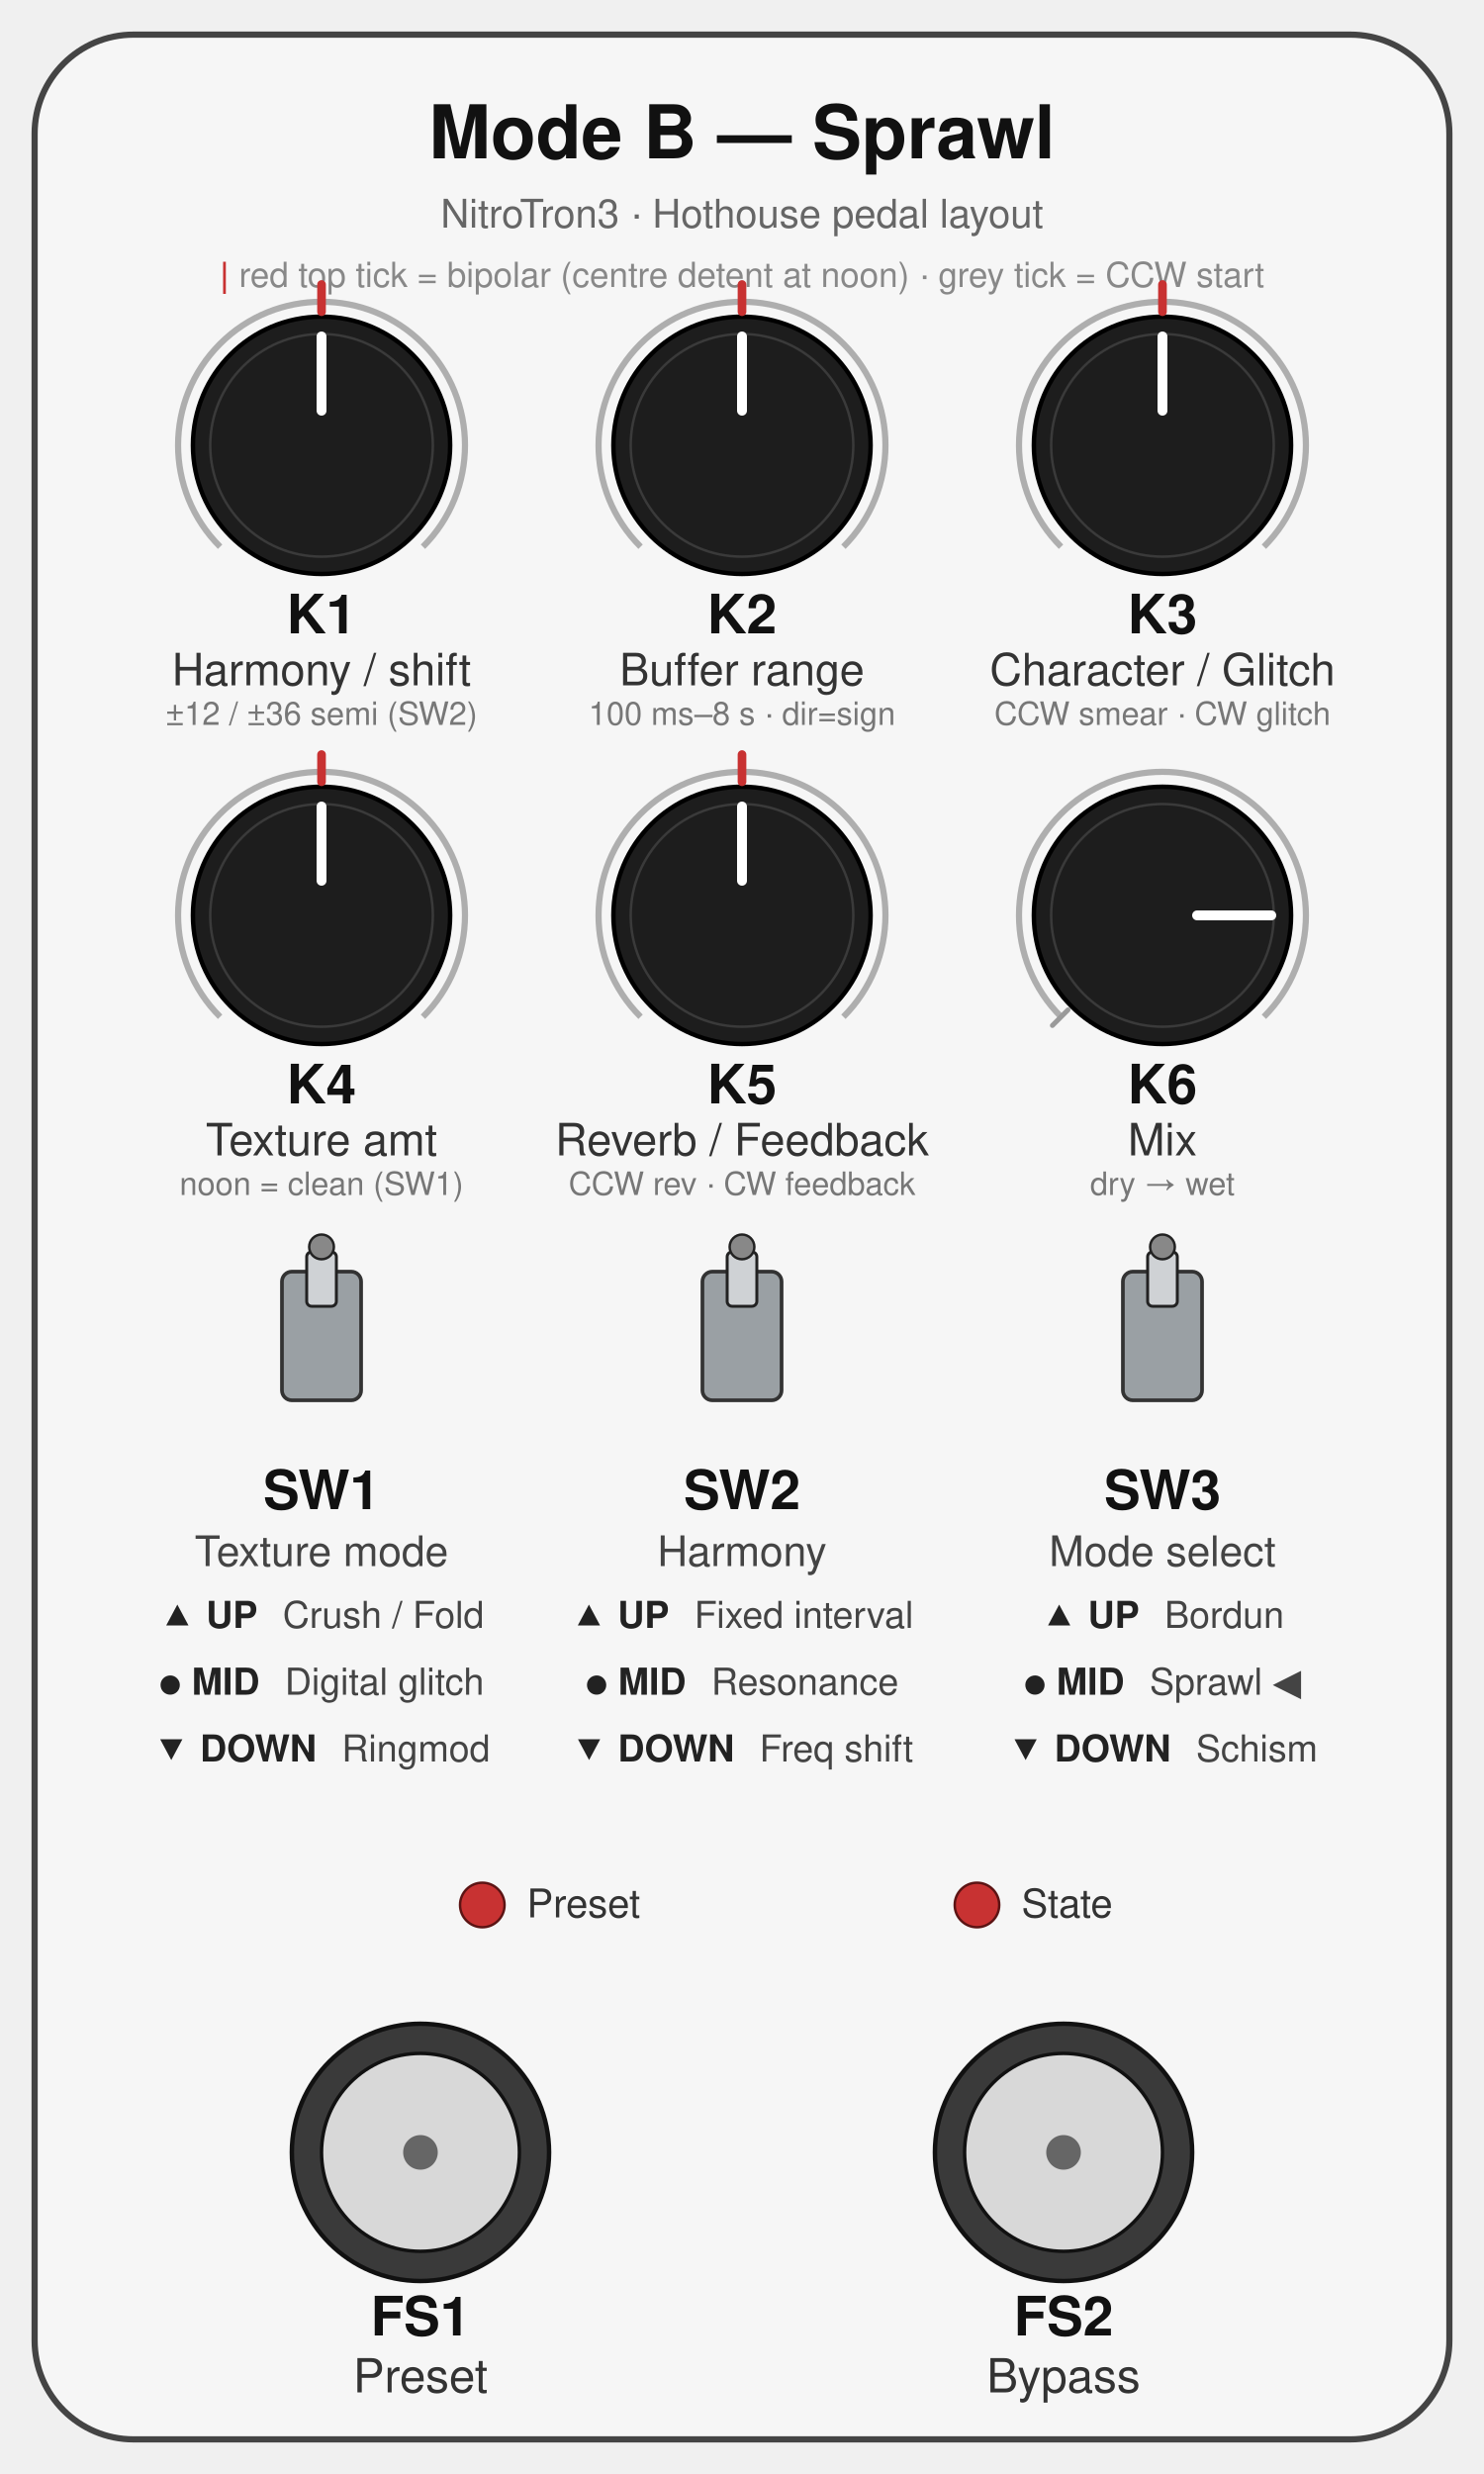
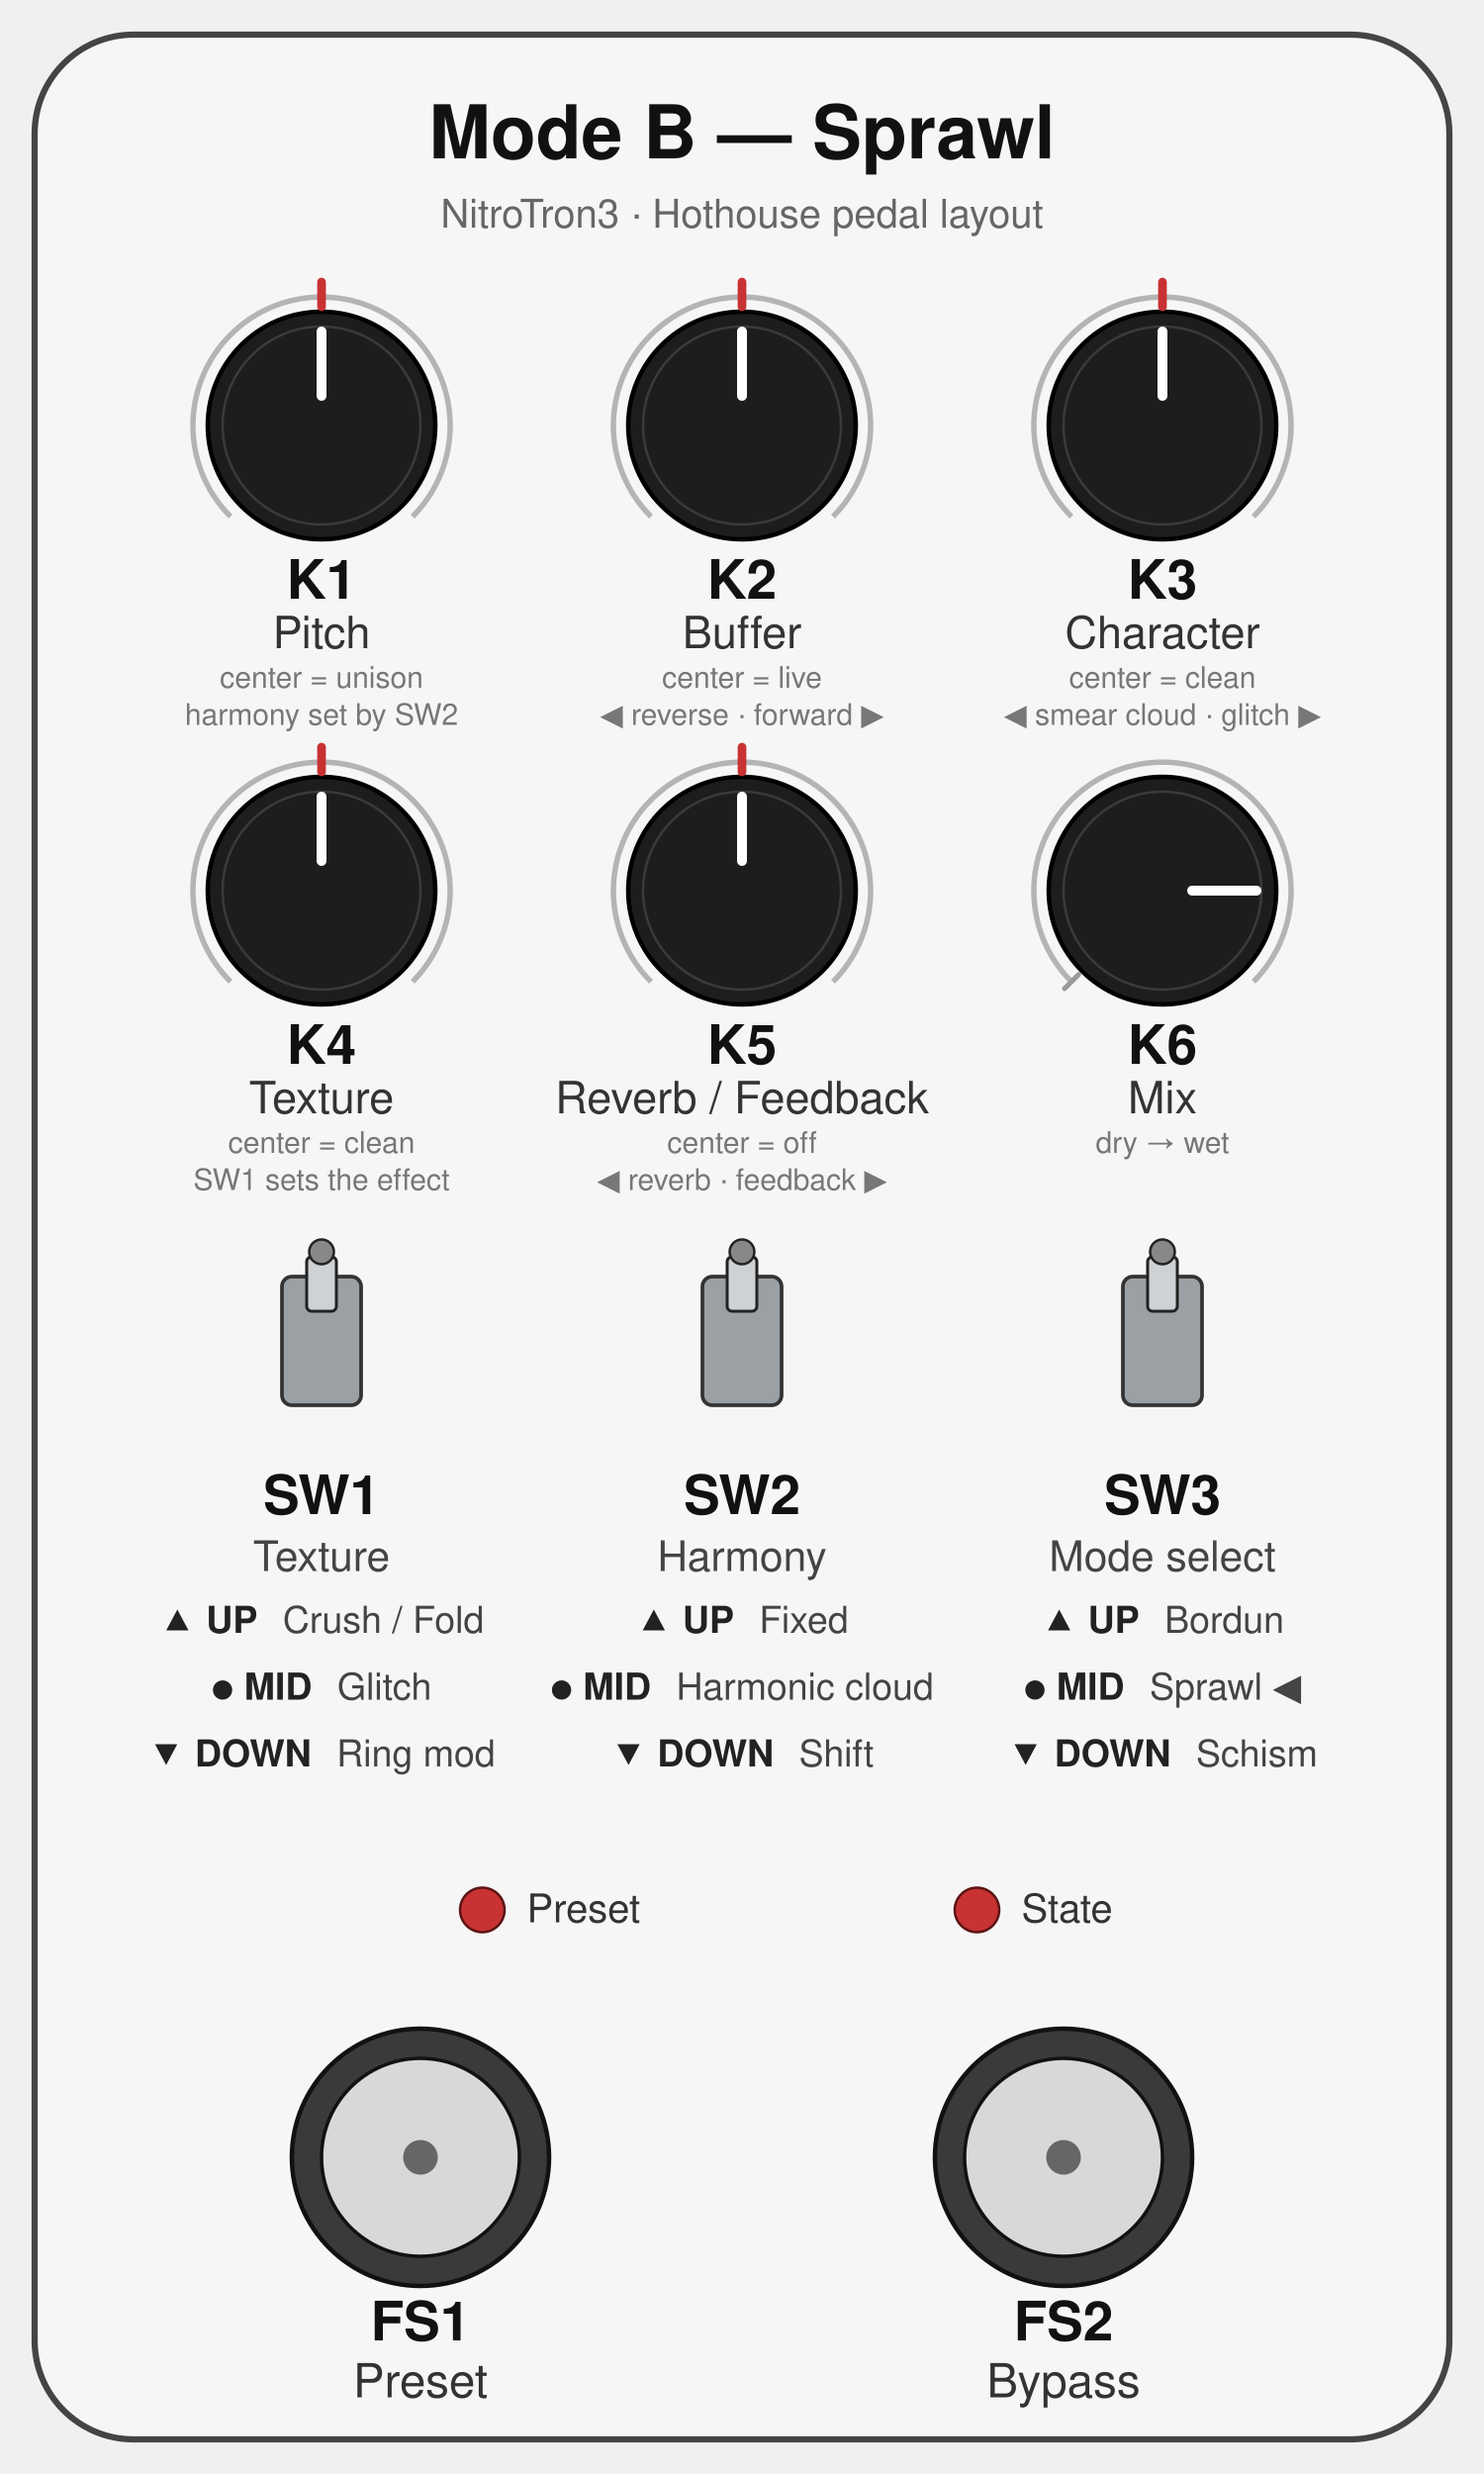
<svg xmlns="http://www.w3.org/2000/svg" viewBox="0 0 600 1000" font-family="Helvetica Neue, Helvetica, Arial, sans-serif">
  <rect x="14" y="14" width="572" height="972" rx="40" fill="#f6f6f6" stroke="#444" stroke-width="2.5" />
  <text x="300" y="64" text-anchor="middle" font-size="30" font-weight="700" fill="#111">Mode B — Sprawl</text>
  <text x="300" y="92" text-anchor="middle" font-size="16" fill="#666">NitroTron3 · Hothouse pedal layout</text>
-   <text x="300" y="116" text-anchor="middle" font-size="14" fill="#888">
-     <tspan fill="#c83232" font-weight="700">|</tspan> red top tick = bipolar (centre detent at noon) · grey tick = CCW start</text>
-   <g transform="translate(130,180)">
-     <circle r="52" fill="#1d1d1d" stroke="#000" stroke-width="1.8" />
-     <circle r="45" fill="none" stroke="#3a3a3a" stroke-width="1" />
-     <line x1="0.0" y1="-14.0" x2="0.0" y2="-44.0" stroke="#ffffff" stroke-width="4" stroke-linecap="round" />
+   <g transform="translate(130,172)">
+     <circle r="46" fill="#1d1d1d" stroke="#000" stroke-width="1.8" />
+     <circle r="40" fill="none" stroke="#3a3a3a" stroke-width="1" />
+     <line x1="0.0" y1="-12.0" x2="0.0" y2="-38.0" stroke="#ffffff" stroke-width="4" stroke-linecap="round" />
  </g>
-   <path d="M 89.0 221.0 A 58 58 0 1 1 171.0 221.0" fill="none" stroke="#aeaeae" stroke-width="2.5" />
-   <line x1="130.0" y1="126.0" x2="130.0" y2="115.0" stroke="#c83232" stroke-width="3.5" stroke-linecap="round" />
-   <text x="130" y="256" text-anchor="middle" font-size="22" font-weight="700" fill="#111">K1</text>
-   <text x="130" y="277" text-anchor="middle" font-size="18" fill="#333">Harmony / shift</text>
-   <text x="130" y="293" text-anchor="middle" font-size="13" fill="#777">±12 / ±36 semi (SW2)</text>
-   <g transform="translate(300,180)">
-     <circle r="52" fill="#1d1d1d" stroke="#000" stroke-width="1.8" />
-     <circle r="45" fill="none" stroke="#3a3a3a" stroke-width="1" />
-     <line x1="0.0" y1="-14.0" x2="0.0" y2="-44.0" stroke="#ffffff" stroke-width="4" stroke-linecap="round" />
+   <path d="M 93.2 208.8 A 52 52 0 1 1 166.8 208.8" fill="none" stroke="#b4b4b4" stroke-width="2.2" />
+   <line x1="130.0" y1="124.0" x2="130.0" y2="114.0" stroke="#c83232" stroke-width="3.5" stroke-linecap="round" />
+   <text x="130" y="242" text-anchor="middle" font-size="22" font-weight="700" fill="#111">K1</text>
+   <text x="130" y="262" text-anchor="middle" font-size="18" fill="#333">Pitch</text>
+   <text x="130" y="278" text-anchor="middle" font-size="12" fill="#777">center = unison</text>
+   <text x="130" y="293" text-anchor="middle" font-size="12" fill="#777">harmony set by SW2</text>
+   <g transform="translate(300,172)">
+     <circle r="46" fill="#1d1d1d" stroke="#000" stroke-width="1.8" />
+     <circle r="40" fill="none" stroke="#3a3a3a" stroke-width="1" />
+     <line x1="0.0" y1="-12.0" x2="0.0" y2="-38.0" stroke="#ffffff" stroke-width="4" stroke-linecap="round" />
  </g>
-   <path d="M 259.0 221.0 A 58 58 0 1 1 341.0 221.0" fill="none" stroke="#aeaeae" stroke-width="2.5" />
-   <line x1="300.0" y1="126.0" x2="300.0" y2="115.0" stroke="#c83232" stroke-width="3.5" stroke-linecap="round" />
-   <text x="300" y="256" text-anchor="middle" font-size="22" font-weight="700" fill="#111">K2</text>
-   <text x="300" y="277" text-anchor="middle" font-size="18" fill="#333">Buffer range</text>
-   <text x="300" y="293" text-anchor="middle" font-size="13" fill="#777">100 ms–8 s · dir=sign</text>
-   <g transform="translate(470,180)">
-     <circle r="52" fill="#1d1d1d" stroke="#000" stroke-width="1.8" />
-     <circle r="45" fill="none" stroke="#3a3a3a" stroke-width="1" />
-     <line x1="0.0" y1="-14.0" x2="0.0" y2="-44.0" stroke="#ffffff" stroke-width="4" stroke-linecap="round" />
+   <path d="M 263.2 208.8 A 52 52 0 1 1 336.8 208.8" fill="none" stroke="#b4b4b4" stroke-width="2.2" />
+   <line x1="300.0" y1="124.0" x2="300.0" y2="114.0" stroke="#c83232" stroke-width="3.5" stroke-linecap="round" />
+   <text x="300" y="242" text-anchor="middle" font-size="22" font-weight="700" fill="#111">K2</text>
+   <text x="300" y="262" text-anchor="middle" font-size="18" fill="#333">Buffer</text>
+   <text x="300" y="278" text-anchor="middle" font-size="12" fill="#777">center = live</text>
+   <text x="300" y="293" text-anchor="middle" font-size="12" fill="#777">◀ reverse · forward ▶</text>
+   <g transform="translate(470,172)">
+     <circle r="46" fill="#1d1d1d" stroke="#000" stroke-width="1.8" />
+     <circle r="40" fill="none" stroke="#3a3a3a" stroke-width="1" />
+     <line x1="0.0" y1="-12.0" x2="0.0" y2="-38.0" stroke="#ffffff" stroke-width="4" stroke-linecap="round" />
  </g>
-   <path d="M 429.0 221.0 A 58 58 0 1 1 511.0 221.0" fill="none" stroke="#aeaeae" stroke-width="2.5" />
-   <line x1="470.0" y1="126.0" x2="470.0" y2="115.0" stroke="#c83232" stroke-width="3.5" stroke-linecap="round" />
-   <text x="470" y="256" text-anchor="middle" font-size="22" font-weight="700" fill="#111">K3</text>
-   <text x="470" y="277" text-anchor="middle" font-size="18" fill="#333">Character / Glitch</text>
-   <text x="470" y="293" text-anchor="middle" font-size="13" fill="#777">CCW smear · CW glitch</text>
-   <g transform="translate(130,370)">
-     <circle r="52" fill="#1d1d1d" stroke="#000" stroke-width="1.8" />
-     <circle r="45" fill="none" stroke="#3a3a3a" stroke-width="1" />
-     <line x1="0.0" y1="-14.0" x2="0.0" y2="-44.0" stroke="#ffffff" stroke-width="4" stroke-linecap="round" />
+   <path d="M 433.2 208.8 A 52 52 0 1 1 506.8 208.8" fill="none" stroke="#b4b4b4" stroke-width="2.2" />
+   <line x1="470.0" y1="124.0" x2="470.0" y2="114.0" stroke="#c83232" stroke-width="3.5" stroke-linecap="round" />
+   <text x="470" y="242" text-anchor="middle" font-size="22" font-weight="700" fill="#111">K3</text>
+   <text x="470" y="262" text-anchor="middle" font-size="18" fill="#333">Character</text>
+   <text x="470" y="278" text-anchor="middle" font-size="12" fill="#777">center = clean</text>
+   <text x="470" y="293" text-anchor="middle" font-size="12" fill="#777">◀ smear cloud · glitch ▶</text>
+   <g transform="translate(130,360)">
+     <circle r="46" fill="#1d1d1d" stroke="#000" stroke-width="1.8" />
+     <circle r="40" fill="none" stroke="#3a3a3a" stroke-width="1" />
+     <line x1="0.0" y1="-12.0" x2="0.0" y2="-38.0" stroke="#ffffff" stroke-width="4" stroke-linecap="round" />
  </g>
-   <path d="M 89.0 411.0 A 58 58 0 1 1 171.0 411.0" fill="none" stroke="#aeaeae" stroke-width="2.5" />
-   <line x1="130.0" y1="316.0" x2="130.0" y2="305.0" stroke="#c83232" stroke-width="3.5" stroke-linecap="round" />
-   <text x="130" y="446" text-anchor="middle" font-size="22" font-weight="700" fill="#111">K4</text>
-   <text x="130" y="467" text-anchor="middle" font-size="18" fill="#333">Texture amt</text>
-   <text x="130" y="483" text-anchor="middle" font-size="13" fill="#777">noon = clean (SW1)</text>
-   <g transform="translate(300,370)">
-     <circle r="52" fill="#1d1d1d" stroke="#000" stroke-width="1.8" />
-     <circle r="45" fill="none" stroke="#3a3a3a" stroke-width="1" />
-     <line x1="0.0" y1="-14.0" x2="0.0" y2="-44.0" stroke="#ffffff" stroke-width="4" stroke-linecap="round" />
+   <path d="M 93.2 396.8 A 52 52 0 1 1 166.8 396.8" fill="none" stroke="#b4b4b4" stroke-width="2.2" />
+   <line x1="130.0" y1="312.0" x2="130.0" y2="302.0" stroke="#c83232" stroke-width="3.5" stroke-linecap="round" />
+   <text x="130" y="430" text-anchor="middle" font-size="22" font-weight="700" fill="#111">K4</text>
+   <text x="130" y="450" text-anchor="middle" font-size="18" fill="#333">Texture</text>
+   <text x="130" y="466" text-anchor="middle" font-size="12" fill="#777">center = clean</text>
+   <text x="130" y="481" text-anchor="middle" font-size="12" fill="#777">SW1 sets the effect</text>
+   <g transform="translate(300,360)">
+     <circle r="46" fill="#1d1d1d" stroke="#000" stroke-width="1.8" />
+     <circle r="40" fill="none" stroke="#3a3a3a" stroke-width="1" />
+     <line x1="0.0" y1="-12.0" x2="0.0" y2="-38.0" stroke="#ffffff" stroke-width="4" stroke-linecap="round" />
  </g>
-   <path d="M 259.0 411.0 A 58 58 0 1 1 341.0 411.0" fill="none" stroke="#aeaeae" stroke-width="2.5" />
-   <line x1="300.0" y1="316.0" x2="300.0" y2="305.0" stroke="#c83232" stroke-width="3.5" stroke-linecap="round" />
-   <text x="300" y="446" text-anchor="middle" font-size="22" font-weight="700" fill="#111">K5</text>
-   <text x="300" y="467" text-anchor="middle" font-size="18" fill="#333">Reverb / Feedback</text>
-   <text x="300" y="483" text-anchor="middle" font-size="13" fill="#777">CCW rev · CW feedback</text>
-   <g transform="translate(470,370)">
-     <circle r="52" fill="#1d1d1d" stroke="#000" stroke-width="1.8" />
-     <circle r="45" fill="none" stroke="#3a3a3a" stroke-width="1" />
-     <line x1="14.0" y1="-0.0" x2="44.0" y2="-0.0" stroke="#ffffff" stroke-width="4" stroke-linecap="round" />
+   <path d="M 263.2 396.8 A 52 52 0 1 1 336.8 396.8" fill="none" stroke="#b4b4b4" stroke-width="2.2" />
+   <line x1="300.0" y1="312.0" x2="300.0" y2="302.0" stroke="#c83232" stroke-width="3.5" stroke-linecap="round" />
+   <text x="300" y="430" text-anchor="middle" font-size="22" font-weight="700" fill="#111">K5</text>
+   <text x="300" y="450" text-anchor="middle" font-size="18" fill="#333">Reverb / Feedback</text>
+   <text x="300" y="466" text-anchor="middle" font-size="12" fill="#777">center = off</text>
+   <text x="300" y="481" text-anchor="middle" font-size="12" fill="#777">◀ reverb · feedback ▶</text>
+   <g transform="translate(470,360)">
+     <circle r="46" fill="#1d1d1d" stroke="#000" stroke-width="1.8" />
+     <circle r="40" fill="none" stroke="#3a3a3a" stroke-width="1" />
+     <line x1="12.0" y1="-0.0" x2="38.0" y2="-0.0" stroke="#ffffff" stroke-width="4" stroke-linecap="round" />
  </g>
-   <path d="M 429.0 411.0 A 58 58 0 1 1 511.0 411.0" fill="none" stroke="#aeaeae" stroke-width="2.5" />
-   <line x1="431.8" y1="408.2" x2="425.5" y2="414.5" stroke="#9a9a9a" stroke-width="2" stroke-linecap="round" />
-   <text x="470" y="446" text-anchor="middle" font-size="22" font-weight="700" fill="#111">K6</text>
-   <text x="470" y="467" text-anchor="middle" font-size="18" fill="#333">Mix</text>
-   <text x="470" y="483" text-anchor="middle" font-size="13" fill="#777">dry → wet</text>
-   <g transform="translate(130,540)">
+   <path d="M 433.2 396.8 A 52 52 0 1 1 506.8 396.8" fill="none" stroke="#b4b4b4" stroke-width="2.2" />
+   <line x1="436.1" y1="393.9" x2="430.4" y2="399.6" stroke="#9a9a9a" stroke-width="2" stroke-linecap="round" />
+   <text x="470" y="430" text-anchor="middle" font-size="22" font-weight="700" fill="#111">K6</text>
+   <text x="470" y="450" text-anchor="middle" font-size="18" fill="#333">Mix</text>
+   <text x="470" y="466" text-anchor="middle" font-size="12" fill="#777">dry → wet</text>
+   <g transform="translate(130,542)">
    <rect x="-16" y="-26" width="32" height="52" rx="4" fill="#9aa0a4" stroke="#333" stroke-width="1.5" />
    <rect x="-6" y="-34" width="12" height="22" rx="2" fill="#cfd2d5" stroke="#222" stroke-width="1.2" />
    <circle cx="0" cy="-36" r="5" fill="#888" stroke="#222" stroke-width="1" />
  </g>
-   <text x="130" y="610" text-anchor="middle" font-size="22" font-weight="700" fill="#111">SW1</text>
-   <text x="130" y="633" text-anchor="middle" font-size="17" fill="#444">Texture mode</text>
-   <text x="130" y="658" text-anchor="middle" font-size="15" fill="#222">
+   <text x="130" y="612" text-anchor="middle" font-size="22" font-weight="700" fill="#111">SW1</text>
+   <text x="130" y="635" text-anchor="middle" font-size="17" fill="#444">Texture</text>
+   <text x="130" y="660" text-anchor="middle" font-size="15" fill="#222">
    <tspan font-weight="700">▲ UP</tspan>
    <tspan dx="6" fill="#444">Crush / Fold</tspan>
  </text>
-   <text x="130" y="685" text-anchor="middle" font-size="15" fill="#222">
+   <text x="130" y="687" text-anchor="middle" font-size="15" fill="#222">
    <tspan font-weight="700">● MID</tspan>
-     <tspan dx="6" fill="#444">Digital glitch</tspan>
+     <tspan dx="6" fill="#444">Glitch</tspan>
  </text>
-   <text x="130" y="712" text-anchor="middle" font-size="15" fill="#222">
+   <text x="130" y="714" text-anchor="middle" font-size="15" fill="#222">
    <tspan font-weight="700">▼ DOWN</tspan>
-     <tspan dx="6" fill="#444">Ringmod</tspan>
+     <tspan dx="6" fill="#444">Ring mod</tspan>
  </text>
-   <g transform="translate(300,540)">
+   <g transform="translate(300,542)">
    <rect x="-16" y="-26" width="32" height="52" rx="4" fill="#9aa0a4" stroke="#333" stroke-width="1.5" />
    <rect x="-6" y="-34" width="12" height="22" rx="2" fill="#cfd2d5" stroke="#222" stroke-width="1.2" />
    <circle cx="0" cy="-36" r="5" fill="#888" stroke="#222" stroke-width="1" />
  </g>
-   <text x="300" y="610" text-anchor="middle" font-size="22" font-weight="700" fill="#111">SW2</text>
-   <text x="300" y="633" text-anchor="middle" font-size="17" fill="#444">Harmony</text>
-   <text x="300" y="658" text-anchor="middle" font-size="15" fill="#222">
+   <text x="300" y="612" text-anchor="middle" font-size="22" font-weight="700" fill="#111">SW2</text>
+   <text x="300" y="635" text-anchor="middle" font-size="17" fill="#444">Harmony</text>
+   <text x="300" y="660" text-anchor="middle" font-size="15" fill="#222">
    <tspan font-weight="700">▲ UP</tspan>
-     <tspan dx="6" fill="#444">Fixed interval</tspan>
+     <tspan dx="6" fill="#444">Fixed</tspan>
  </text>
-   <text x="300" y="685" text-anchor="middle" font-size="15" fill="#222">
+   <text x="300" y="687" text-anchor="middle" font-size="15" fill="#222">
    <tspan font-weight="700">● MID</tspan>
-     <tspan dx="6" fill="#444">Resonance</tspan>
+     <tspan dx="6" fill="#444">Harmonic cloud</tspan>
  </text>
-   <text x="300" y="712" text-anchor="middle" font-size="15" fill="#222">
+   <text x="300" y="714" text-anchor="middle" font-size="15" fill="#222">
    <tspan font-weight="700">▼ DOWN</tspan>
-     <tspan dx="6" fill="#444">Freq shift</tspan>
+     <tspan dx="6" fill="#444">Shift</tspan>
  </text>
-   <g transform="translate(470,540)">
+   <g transform="translate(470,542)">
    <rect x="-16" y="-26" width="32" height="52" rx="4" fill="#9aa0a4" stroke="#333" stroke-width="1.5" />
    <rect x="-6" y="-34" width="12" height="22" rx="2" fill="#cfd2d5" stroke="#222" stroke-width="1.2" />
    <circle cx="0" cy="-36" r="5" fill="#888" stroke="#222" stroke-width="1" />
  </g>
-   <text x="470" y="610" text-anchor="middle" font-size="22" font-weight="700" fill="#111">SW3</text>
-   <text x="470" y="633" text-anchor="middle" font-size="17" fill="#444">Mode select</text>
-   <text x="470" y="658" text-anchor="middle" font-size="15" fill="#222">
+   <text x="470" y="612" text-anchor="middle" font-size="22" font-weight="700" fill="#111">SW3</text>
+   <text x="470" y="635" text-anchor="middle" font-size="17" fill="#444">Mode select</text>
+   <text x="470" y="660" text-anchor="middle" font-size="15" fill="#222">
    <tspan font-weight="700">▲ UP</tspan>
    <tspan dx="6" fill="#444">Bordun</tspan>
  </text>
-   <text x="470" y="685" text-anchor="middle" font-size="15" fill="#222">
+   <text x="470" y="687" text-anchor="middle" font-size="15" fill="#222">
    <tspan font-weight="700">● MID</tspan>
    <tspan dx="6" fill="#444">Sprawl ◀</tspan>
  </text>
-   <text x="470" y="712" text-anchor="middle" font-size="15" fill="#222">
+   <text x="470" y="714" text-anchor="middle" font-size="15" fill="#222">
    <tspan font-weight="700">▼ DOWN</tspan>
    <tspan dx="6" fill="#444">Schism</tspan>
  </text>
-   <circle cx="195" cy="770" r="9" fill="#c83232" stroke="#5c1414" stroke-width="1" />
-   <text x="213" y="775" font-size="16" fill="#333">Preset</text>
-   <circle cx="395" cy="770" r="9" fill="#c83232" stroke="#5c1414" stroke-width="1" />
-   <text x="413" y="775" font-size="16" fill="#333">State</text>
-   <g transform="translate(170,870)">
+   <circle cx="195" cy="772" r="9" fill="#c83232" stroke="#5c1414" stroke-width="1" />
+   <text x="213" y="777" font-size="16" fill="#333">Preset</text>
+   <circle cx="395" cy="772" r="9" fill="#c83232" stroke="#5c1414" stroke-width="1" />
+   <text x="413" y="777" font-size="16" fill="#333">State</text>
+   <g transform="translate(170,872)">
    <circle r="52" fill="#3a3a3a" stroke="#111" stroke-width="1.8" />
    <circle r="40" fill="#d8d8d8" stroke="#111" stroke-width="1.4" />
    <circle r="7" fill="#666" />
  </g>
-   <text x="170" y="944" text-anchor="middle" font-size="22" font-weight="700" fill="#111">FS1</text>
-   <text x="170" y="967" text-anchor="middle" font-size="19" fill="#333">Preset</text>
-   <g transform="translate(430,870)">
+   <text x="170" y="946" text-anchor="middle" font-size="22" font-weight="700" fill="#111">FS1</text>
+   <text x="170" y="969" text-anchor="middle" font-size="19" fill="#333">Preset</text>
+   <g transform="translate(430,872)">
    <circle r="52" fill="#3a3a3a" stroke="#111" stroke-width="1.8" />
    <circle r="40" fill="#d8d8d8" stroke="#111" stroke-width="1.4" />
    <circle r="7" fill="#666" />
  </g>
-   <text x="430" y="944" text-anchor="middle" font-size="22" font-weight="700" fill="#111">FS2</text>
-   <text x="430" y="967" text-anchor="middle" font-size="19" fill="#333">Bypass</text>
+   <text x="430" y="946" text-anchor="middle" font-size="22" font-weight="700" fill="#111">FS2</text>
+   <text x="430" y="969" text-anchor="middle" font-size="19" fill="#333">Bypass</text>
</svg>
